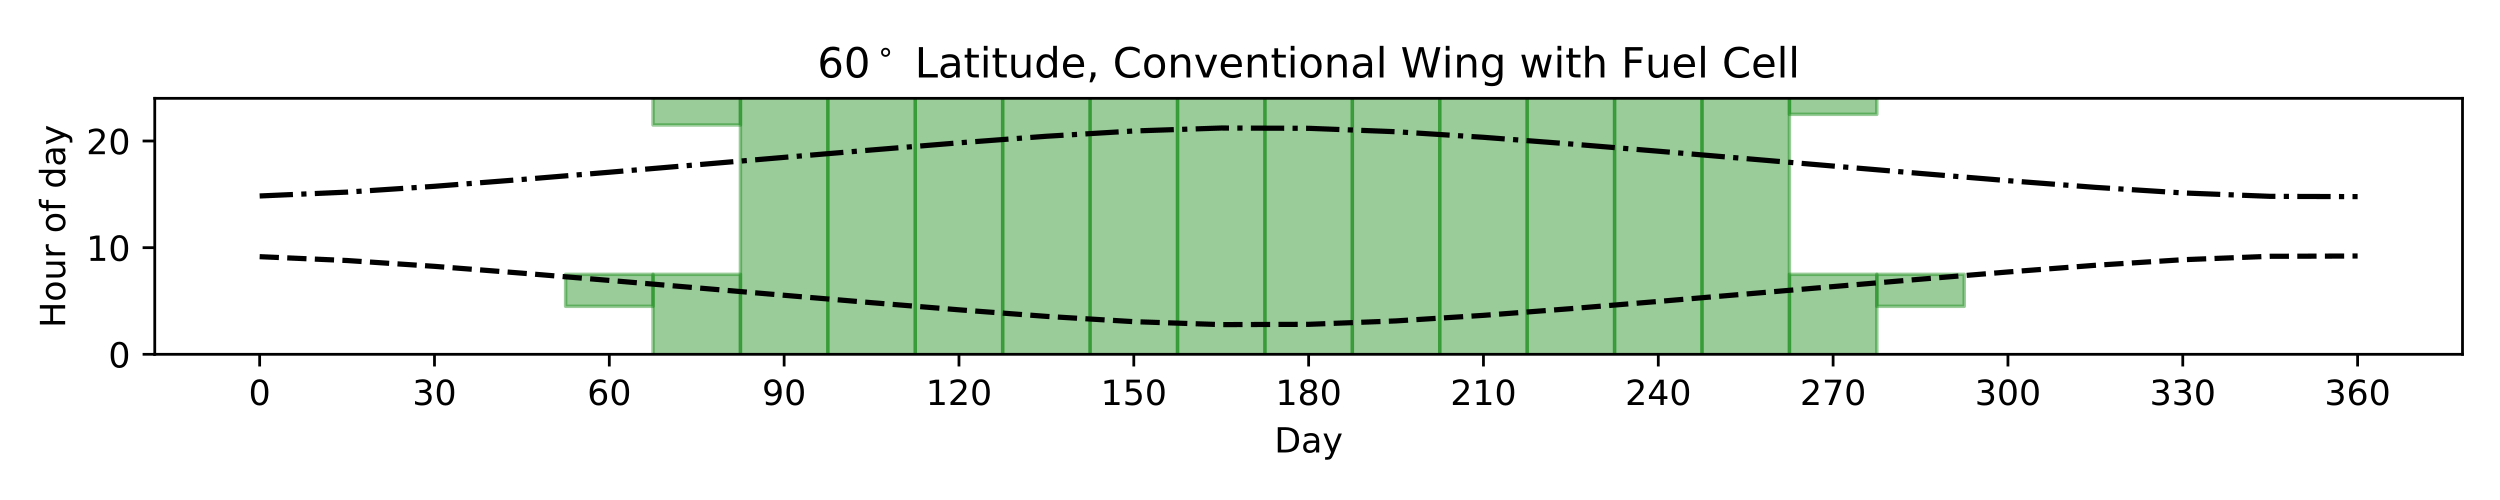
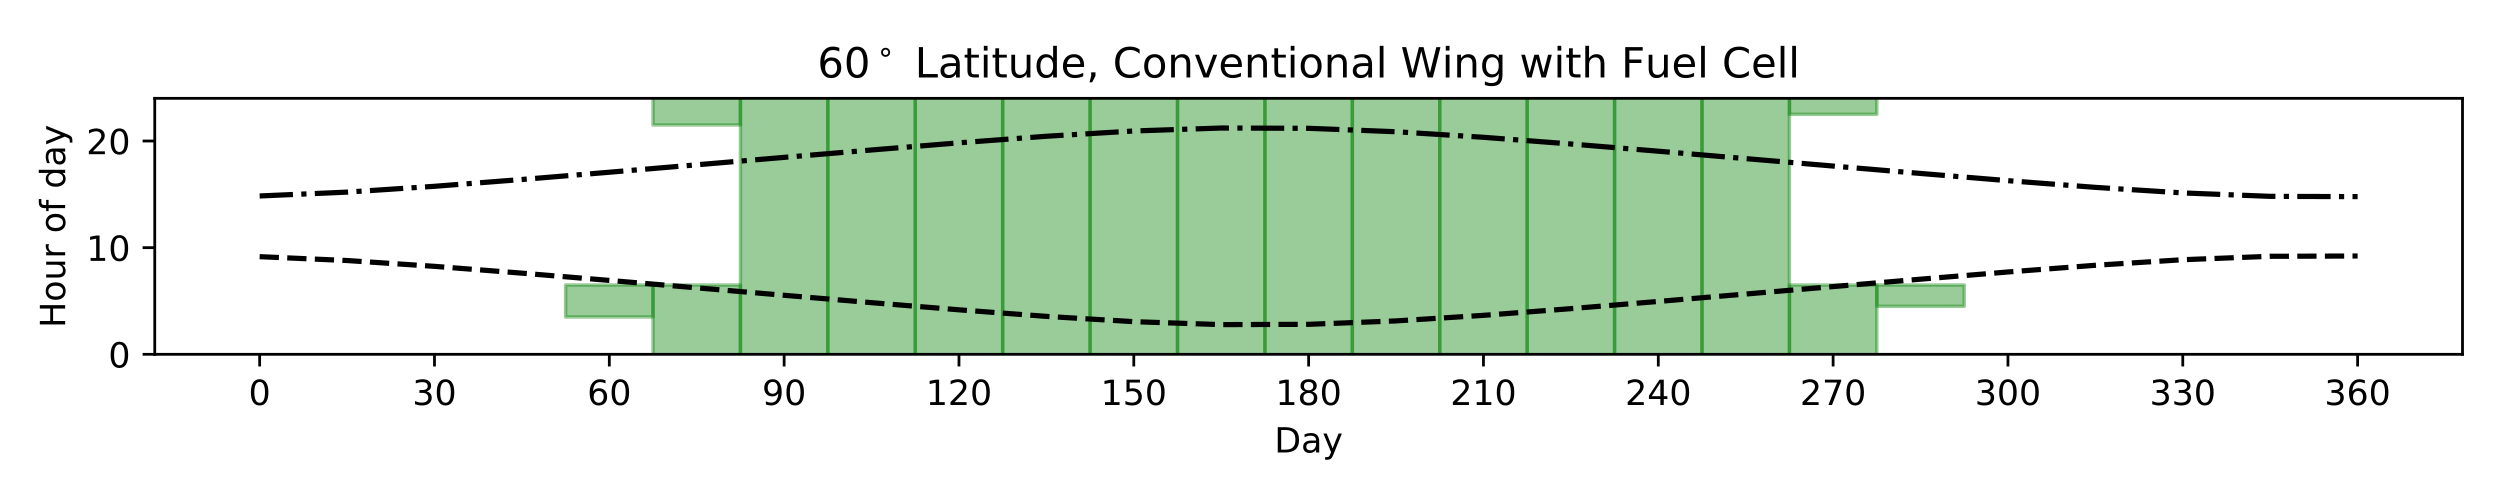
<svg xmlns="http://www.w3.org/2000/svg" xmlns:xlink="http://www.w3.org/1999/xlink" width="720pt" height="144pt" viewBox="0 0 720 144" version="1.1">
  <defs>
    <style type="text/css">*{stroke-linejoin: round; stroke-linecap: butt}</style>
  </defs>
  <g id="figure_1">
    <g id="patch_1">
      <path d="M 0 144  L 720 144  L 720 0  L 0 0  z " style="fill: #ffffff" />
    </g>
    <g id="axes_1">
      <g id="patch_2">
        <path d="M 44.57 102.04  L 709.2 102.04  L 709.2 28.32  L 44.57 28.32  z " style="fill: #ffffff" />
      </g>
      <g id="FillBetweenPolyCollection_1">
        <defs>
-           <path id="ma6fb1a75b3" d="M 162.894 -64.998  L 162.894 -55.782  L 188.07 -55.782  L 188.07 -64.998  L 188.07 -64.998  L 162.894 -64.998  z " style="stroke: #008000; stroke-opacity: 0.4" />
-         </defs>
-         <g clip-path="url(#p585608b644)">
-           <use xlink:href="#ma6fb1a75b3" x="0" y="144" style="fill: #008000; fill-opacity: 0.4; stroke: #008000; stroke-opacity: 0.4" />
+           <path id="mae23af1289" d="M 162.894 -61.926  L 162.894 -52.711  L 188.07 -52.711  L 188.07 -61.926  L 188.07 -61.926  L 162.894 -61.926  z " style="stroke: #008000; stroke-opacity: 0.4" />
+         </defs>
+         <g clip-path="url(#p37c6421c49)">
+           <use xlink:href="#mae23af1289" x="0" y="144" style="fill: #008000; fill-opacity: 0.4; stroke: #008000; stroke-opacity: 0.4" />
        </g>
      </g>
      <g id="FillBetweenPolyCollection_2">
        <defs>
-           <path id="m369862de75" d="M 188.07 -64.998  L 188.07 -40.424  L 213.245 -40.424  L 213.245 -64.998  L 213.245 -64.998  L 188.07 -64.998  z " style="stroke: #008000; stroke-opacity: 0.4" />
-         </defs>
-         <g clip-path="url(#p585608b644)">
-           <use xlink:href="#m369862de75" x="0" y="144" style="fill: #008000; fill-opacity: 0.4; stroke: #008000; stroke-opacity: 0.4" />
+           <path id="mfe4bfd8e0e" d="M 188.07 -61.926  L 188.07 -40.424  L 213.245 -40.424  L 213.245 -61.926  L 213.245 -61.926  L 188.07 -61.926  z " style="stroke: #008000; stroke-opacity: 0.4" />
+         </defs>
+         <g clip-path="url(#p37c6421c49)">
+           <use xlink:href="#mfe4bfd8e0e" x="0" y="144" style="fill: #008000; fill-opacity: 0.4; stroke: #008000; stroke-opacity: 0.4" />
        </g>
      </g>
      <g id="FillBetweenPolyCollection_3">
        <defs>
-           <path id="m3d46b63694" d="M 188.07 -117.216  L 188.07 -108.001  L 213.245 -108.001  L 213.245 -117.216  L 213.245 -117.216  L 188.07 -117.216  z " style="stroke: #008000; stroke-opacity: 0.4" />
-         </defs>
-         <g clip-path="url(#p585608b644)">
-           <use xlink:href="#m3d46b63694" x="0" y="144" style="fill: #008000; fill-opacity: 0.4; stroke: #008000; stroke-opacity: 0.4" />
+           <path id="m1f193383fc" d="M 188.07 -117.216  L 188.07 -108.001  L 213.245 -108.001  L 213.245 -117.216  L 213.245 -117.216  L 188.07 -117.216  z " style="stroke: #008000; stroke-opacity: 0.4" />
+         </defs>
+         <g clip-path="url(#p37c6421c49)">
+           <use xlink:href="#m1f193383fc" x="0" y="144" style="fill: #008000; fill-opacity: 0.4; stroke: #008000; stroke-opacity: 0.4" />
        </g>
      </g>
      <g id="FillBetweenPolyCollection_4">
        <defs>
-           <path id="md63c89c947" d="M 213.245 -117.216  L 213.245 -40.424  L 238.42 -40.424  L 238.42 -117.216  L 238.42 -117.216  L 213.245 -117.216  z " style="stroke: #008000; stroke-opacity: 0.4" />
-         </defs>
-         <g clip-path="url(#p585608b644)">
-           <use xlink:href="#md63c89c947" x="0" y="144" style="fill: #008000; fill-opacity: 0.4; stroke: #008000; stroke-opacity: 0.4" />
+           <path id="m19a97ce17b" d="M 213.245 -117.216  L 213.245 -40.424  L 238.42 -40.424  L 238.42 -117.216  L 238.42 -117.216  L 213.245 -117.216  z " style="stroke: #008000; stroke-opacity: 0.4" />
+         </defs>
+         <g clip-path="url(#p37c6421c49)">
+           <use xlink:href="#m19a97ce17b" x="0" y="144" style="fill: #008000; fill-opacity: 0.4; stroke: #008000; stroke-opacity: 0.4" />
        </g>
      </g>
      <g id="FillBetweenPolyCollection_5">
        <defs>
-           <path id="m855fb4f724" d="M 238.42 -117.216  L 238.42 -40.424  L 263.596 -40.424  L 263.596 -117.216  L 263.596 -117.216  L 238.42 -117.216  z " style="stroke: #008000; stroke-opacity: 0.4" />
-         </defs>
-         <g clip-path="url(#p585608b644)">
-           <use xlink:href="#m855fb4f724" x="0" y="144" style="fill: #008000; fill-opacity: 0.4; stroke: #008000; stroke-opacity: 0.4" />
+           <path id="meabea18c37" d="M 238.42 -117.216  L 238.42 -40.424  L 263.596 -40.424  L 263.596 -117.216  L 263.596 -117.216  L 238.42 -117.216  z " style="stroke: #008000; stroke-opacity: 0.4" />
+         </defs>
+         <g clip-path="url(#p37c6421c49)">
+           <use xlink:href="#meabea18c37" x="0" y="144" style="fill: #008000; fill-opacity: 0.4; stroke: #008000; stroke-opacity: 0.4" />
        </g>
      </g>
      <g id="FillBetweenPolyCollection_6">
        <defs>
-           <path id="mcb25879c5f" d="M 263.596 -117.216  L 263.596 -40.424  L 288.771 -40.424  L 288.771 -117.216  L 288.771 -117.216  L 263.596 -117.216  z " style="stroke: #008000; stroke-opacity: 0.4" />
-         </defs>
-         <g clip-path="url(#p585608b644)">
-           <use xlink:href="#mcb25879c5f" x="0" y="144" style="fill: #008000; fill-opacity: 0.4; stroke: #008000; stroke-opacity: 0.4" />
+           <path id="m270c961665" d="M 263.596 -117.216  L 263.596 -40.424  L 288.771 -40.424  L 288.771 -117.216  L 288.771 -117.216  L 263.596 -117.216  z " style="stroke: #008000; stroke-opacity: 0.4" />
+         </defs>
+         <g clip-path="url(#p37c6421c49)">
+           <use xlink:href="#m270c961665" x="0" y="144" style="fill: #008000; fill-opacity: 0.4; stroke: #008000; stroke-opacity: 0.4" />
        </g>
      </g>
      <g id="FillBetweenPolyCollection_7">
        <defs>
-           <path id="m455f298507" d="M 288.771 -117.216  L 288.771 -40.424  L 313.947 -40.424  L 313.947 -117.216  L 313.947 -117.216  L 288.771 -117.216  z " style="stroke: #008000; stroke-opacity: 0.4" />
-         </defs>
-         <g clip-path="url(#p585608b644)">
-           <use xlink:href="#m455f298507" x="0" y="144" style="fill: #008000; fill-opacity: 0.4; stroke: #008000; stroke-opacity: 0.4" />
+           <path id="m85532a452b" d="M 288.771 -117.216  L 288.771 -40.424  L 313.947 -40.424  L 313.947 -117.216  L 313.947 -117.216  L 288.771 -117.216  z " style="stroke: #008000; stroke-opacity: 0.4" />
+         </defs>
+         <g clip-path="url(#p37c6421c49)">
+           <use xlink:href="#m85532a452b" x="0" y="144" style="fill: #008000; fill-opacity: 0.4; stroke: #008000; stroke-opacity: 0.4" />
        </g>
      </g>
      <g id="FillBetweenPolyCollection_8">
        <defs>
-           <path id="m103babe8d2" d="M 313.947 -117.216  L 313.947 -40.424  L 339.122 -40.424  L 339.122 -117.216  L 339.122 -117.216  L 313.947 -117.216  z " style="stroke: #008000; stroke-opacity: 0.4" />
-         </defs>
-         <g clip-path="url(#p585608b644)">
-           <use xlink:href="#m103babe8d2" x="0" y="144" style="fill: #008000; fill-opacity: 0.4; stroke: #008000; stroke-opacity: 0.4" />
+           <path id="m3093187805" d="M 313.947 -117.216  L 313.947 -40.424  L 339.122 -40.424  L 339.122 -117.216  L 339.122 -117.216  L 313.947 -117.216  z " style="stroke: #008000; stroke-opacity: 0.4" />
+         </defs>
+         <g clip-path="url(#p37c6421c49)">
+           <use xlink:href="#m3093187805" x="0" y="144" style="fill: #008000; fill-opacity: 0.4; stroke: #008000; stroke-opacity: 0.4" />
        </g>
      </g>
      <g id="FillBetweenPolyCollection_9">
        <defs>
-           <path id="m4bd738140f" d="M 339.122 -117.216  L 339.122 -40.424  L 364.297 -40.424  L 364.297 -117.216  L 364.297 -117.216  L 339.122 -117.216  z " style="stroke: #008000; stroke-opacity: 0.4" />
-         </defs>
-         <g clip-path="url(#p585608b644)">
-           <use xlink:href="#m4bd738140f" x="0" y="144" style="fill: #008000; fill-opacity: 0.4; stroke: #008000; stroke-opacity: 0.4" />
+           <path id="m985eaa26ad" d="M 339.122 -117.216  L 339.122 -40.424  L 364.297 -40.424  L 364.297 -117.216  L 364.297 -117.216  L 339.122 -117.216  z " style="stroke: #008000; stroke-opacity: 0.4" />
+         </defs>
+         <g clip-path="url(#p37c6421c49)">
+           <use xlink:href="#m985eaa26ad" x="0" y="144" style="fill: #008000; fill-opacity: 0.4; stroke: #008000; stroke-opacity: 0.4" />
        </g>
      </g>
      <g id="FillBetweenPolyCollection_10">
        <defs>
-           <path id="mc4427dcd03" d="M 364.297 -117.216  L 364.297 -40.424  L 389.473 -40.424  L 389.473 -117.216  L 389.473 -117.216  L 364.297 -117.216  z " style="stroke: #008000; stroke-opacity: 0.4" />
-         </defs>
-         <g clip-path="url(#p585608b644)">
-           <use xlink:href="#mc4427dcd03" x="0" y="144" style="fill: #008000; fill-opacity: 0.4; stroke: #008000; stroke-opacity: 0.4" />
+           <path id="md9d82a2e49" d="M 364.297 -117.216  L 364.297 -40.424  L 389.473 -40.424  L 389.473 -117.216  L 389.473 -117.216  L 364.297 -117.216  z " style="stroke: #008000; stroke-opacity: 0.4" />
+         </defs>
+         <g clip-path="url(#p37c6421c49)">
+           <use xlink:href="#md9d82a2e49" x="0" y="144" style="fill: #008000; fill-opacity: 0.4; stroke: #008000; stroke-opacity: 0.4" />
        </g>
      </g>
      <g id="FillBetweenPolyCollection_11">
        <defs>
-           <path id="mb6353315b3" d="M 389.473 -117.216  L 389.473 -40.424  L 414.648 -40.424  L 414.648 -117.216  L 414.648 -117.216  L 389.473 -117.216  z " style="stroke: #008000; stroke-opacity: 0.4" />
-         </defs>
-         <g clip-path="url(#p585608b644)">
-           <use xlink:href="#mb6353315b3" x="0" y="144" style="fill: #008000; fill-opacity: 0.4; stroke: #008000; stroke-opacity: 0.4" />
+           <path id="md6eb898364" d="M 389.473 -117.216  L 389.473 -40.424  L 414.648 -40.424  L 414.648 -117.216  L 414.648 -117.216  L 389.473 -117.216  z " style="stroke: #008000; stroke-opacity: 0.4" />
+         </defs>
+         <g clip-path="url(#p37c6421c49)">
+           <use xlink:href="#md6eb898364" x="0" y="144" style="fill: #008000; fill-opacity: 0.4; stroke: #008000; stroke-opacity: 0.4" />
        </g>
      </g>
      <g id="FillBetweenPolyCollection_12">
        <defs>
-           <path id="mb56e04a4ed" d="M 414.648 -117.216  L 414.648 -40.424  L 439.823 -40.424  L 439.823 -117.216  L 439.823 -117.216  L 414.648 -117.216  z " style="stroke: #008000; stroke-opacity: 0.4" />
-         </defs>
-         <g clip-path="url(#p585608b644)">
-           <use xlink:href="#mb56e04a4ed" x="0" y="144" style="fill: #008000; fill-opacity: 0.4; stroke: #008000; stroke-opacity: 0.4" />
+           <path id="m339d7d7b86" d="M 414.648 -117.216  L 414.648 -40.424  L 439.823 -40.424  L 439.823 -117.216  L 439.823 -117.216  L 414.648 -117.216  z " style="stroke: #008000; stroke-opacity: 0.4" />
+         </defs>
+         <g clip-path="url(#p37c6421c49)">
+           <use xlink:href="#m339d7d7b86" x="0" y="144" style="fill: #008000; fill-opacity: 0.4; stroke: #008000; stroke-opacity: 0.4" />
        </g>
      </g>
      <g id="FillBetweenPolyCollection_13">
        <defs>
-           <path id="m9f26bcbf24" d="M 439.823 -117.216  L 439.823 -40.424  L 464.999 -40.424  L 464.999 -117.216  L 464.999 -117.216  L 439.823 -117.216  z " style="stroke: #008000; stroke-opacity: 0.4" />
-         </defs>
-         <g clip-path="url(#p585608b644)">
-           <use xlink:href="#m9f26bcbf24" x="0" y="144" style="fill: #008000; fill-opacity: 0.4; stroke: #008000; stroke-opacity: 0.4" />
+           <path id="m415c6f4345" d="M 439.823 -117.216  L 439.823 -40.424  L 464.999 -40.424  L 464.999 -117.216  L 464.999 -117.216  L 439.823 -117.216  z " style="stroke: #008000; stroke-opacity: 0.4" />
+         </defs>
+         <g clip-path="url(#p37c6421c49)">
+           <use xlink:href="#m415c6f4345" x="0" y="144" style="fill: #008000; fill-opacity: 0.4; stroke: #008000; stroke-opacity: 0.4" />
        </g>
      </g>
      <g id="FillBetweenPolyCollection_14">
        <defs>
-           <path id="m7b75b964a0" d="M 464.999 -117.216  L 464.999 -40.424  L 490.174 -40.424  L 490.174 -117.216  L 490.174 -117.216  L 464.999 -117.216  z " style="stroke: #008000; stroke-opacity: 0.4" />
-         </defs>
-         <g clip-path="url(#p585608b644)">
-           <use xlink:href="#m7b75b964a0" x="0" y="144" style="fill: #008000; fill-opacity: 0.4; stroke: #008000; stroke-opacity: 0.4" />
+           <path id="mda6f40eabf" d="M 464.999 -117.216  L 464.999 -40.424  L 490.174 -40.424  L 490.174 -117.216  L 490.174 -117.216  L 464.999 -117.216  z " style="stroke: #008000; stroke-opacity: 0.4" />
+         </defs>
+         <g clip-path="url(#p37c6421c49)">
+           <use xlink:href="#mda6f40eabf" x="0" y="144" style="fill: #008000; fill-opacity: 0.4; stroke: #008000; stroke-opacity: 0.4" />
        </g>
      </g>
      <g id="FillBetweenPolyCollection_15">
        <defs>
-           <path id="m5eb893b5ce" d="M 490.174 -117.216  L 490.174 -40.424  L 515.35 -40.424  L 515.35 -117.216  L 515.35 -117.216  L 490.174 -117.216  z " style="stroke: #008000; stroke-opacity: 0.4" />
-         </defs>
-         <g clip-path="url(#p585608b644)">
-           <use xlink:href="#m5eb893b5ce" x="0" y="144" style="fill: #008000; fill-opacity: 0.4; stroke: #008000; stroke-opacity: 0.4" />
+           <path id="m6665dc3021" d="M 490.174 -117.216  L 490.174 -40.424  L 515.35 -40.424  L 515.35 -117.216  L 515.35 -117.216  L 490.174 -117.216  z " style="stroke: #008000; stroke-opacity: 0.4" />
+         </defs>
+         <g clip-path="url(#p37c6421c49)">
+           <use xlink:href="#m6665dc3021" x="0" y="144" style="fill: #008000; fill-opacity: 0.4; stroke: #008000; stroke-opacity: 0.4" />
        </g>
      </g>
      <g id="FillBetweenPolyCollection_16">
        <defs>
-           <path id="m19c9fd3901" d="M 515.35 -64.998  L 515.35 -40.424  L 540.525 -40.424  L 540.525 -64.998  L 540.525 -64.998  L 515.35 -64.998  z " style="stroke: #008000; stroke-opacity: 0.4" />
-         </defs>
-         <g clip-path="url(#p585608b644)">
-           <use xlink:href="#m19c9fd3901" x="0" y="144" style="fill: #008000; fill-opacity: 0.4; stroke: #008000; stroke-opacity: 0.4" />
+           <path id="me213b035d3" d="M 515.35 -61.926  L 515.35 -40.424  L 540.525 -40.424  L 540.525 -61.926  L 540.525 -61.926  L 515.35 -61.926  z " style="stroke: #008000; stroke-opacity: 0.4" />
+         </defs>
+         <g clip-path="url(#p37c6421c49)">
+           <use xlink:href="#me213b035d3" x="0" y="144" style="fill: #008000; fill-opacity: 0.4; stroke: #008000; stroke-opacity: 0.4" />
        </g>
      </g>
      <g id="FillBetweenPolyCollection_17">
        <defs>
-           <path id="m4730e60e7d" d="M 515.35 -117.216  L 515.35 -111.073  L 540.525 -111.073  L 540.525 -117.216  L 540.525 -117.216  L 515.35 -117.216  z " style="stroke: #008000; stroke-opacity: 0.4" />
-         </defs>
-         <g clip-path="url(#p585608b644)">
-           <use xlink:href="#m4730e60e7d" x="0" y="144" style="fill: #008000; fill-opacity: 0.4; stroke: #008000; stroke-opacity: 0.4" />
+           <path id="m7d8d78422c" d="M 515.35 -117.216  L 515.35 -111.073  L 540.525 -111.073  L 540.525 -117.216  L 540.525 -117.216  L 515.35 -117.216  z " style="stroke: #008000; stroke-opacity: 0.4" />
+         </defs>
+         <g clip-path="url(#p37c6421c49)">
+           <use xlink:href="#m7d8d78422c" x="0" y="144" style="fill: #008000; fill-opacity: 0.4; stroke: #008000; stroke-opacity: 0.4" />
        </g>
      </g>
      <g id="FillBetweenPolyCollection_18">
        <defs>
-           <path id="m17ea89b520" d="M 540.525 -64.998  L 540.525 -55.782  L 565.7 -55.782  L 565.7 -64.998  L 565.7 -64.998  L 540.525 -64.998  z " style="stroke: #008000; stroke-opacity: 0.4" />
-         </defs>
-         <g clip-path="url(#p585608b644)">
-           <use xlink:href="#m17ea89b520" x="0" y="144" style="fill: #008000; fill-opacity: 0.4; stroke: #008000; stroke-opacity: 0.4" />
+           <path id="mc58f9def09" d="M 540.525 -61.926  L 540.525 -55.782  L 565.7 -55.782  L 565.7 -61.926  L 565.7 -61.926  L 540.525 -61.926  z " style="stroke: #008000; stroke-opacity: 0.4" />
+         </defs>
+         <g clip-path="url(#p37c6421c49)">
+           <use xlink:href="#mc58f9def09" x="0" y="144" style="fill: #008000; fill-opacity: 0.4; stroke: #008000; stroke-opacity: 0.4" />
        </g>
      </g>
      <g id="FillBetweenPolyCollection_19">
        <defs>
-           <path id="m35009e9e42" d="M 74.78 -26.602  L 74.78 -38.888  L 74.78 -26.602  L 74.78 -26.602  z " style="stroke: #008000; stroke-opacity: 0.4" />
-         </defs>
-         <g clip-path="url(#p585608b644)">
-           <use xlink:href="#m35009e9e42" x="0" y="144" style="fill: #008000; fill-opacity: 0.4; stroke: #008000; stroke-opacity: 0.4" />
+           <path id="me827b89428" d="M 74.78 -26.602  L 74.78 -38.888  L 74.78 -26.602  L 74.78 -26.602  z " style="stroke: #008000; stroke-opacity: 0.4" />
+         </defs>
+         <g clip-path="url(#p37c6421c49)">
+           <use xlink:href="#me827b89428" x="0" y="144" style="fill: #008000; fill-opacity: 0.4; stroke: #008000; stroke-opacity: 0.4" />
        </g>
      </g>
      <g id="matplotlib.axis_1">
        <g id="xtick_1">
          <g id="line2d_1">
            <defs>
-               <path id="ma9a1bf0fb2" d="M 0 0  L 0 3.5  " style="stroke: #000000; stroke-width: 0.8" />
+               <path id="m583da06c0a" d="M 0 0  L 0 3.5  " style="stroke: #000000; stroke-width: 0.8" />
            </defs>
            <g>
-               <use xlink:href="#ma9a1bf0fb2" x="74.78" y="102.04" style="stroke: #000000; stroke-width: 0.8" />
+               <use xlink:href="#m583da06c0a" x="74.78" y="102.04" style="stroke: #000000; stroke-width: 0.8" />
            </g>
          </g>
          <g id="text_1">
            <g transform="translate(71.5992 116.6384) scale(0.1 -0.1)">
              <defs>
                <path id="DejaVuSans-30" d="M 2034 4250  Q 1547 4250 1301 3770  Q 1056 3291 1056 2328  Q 1056 1369 1301 889  Q 1547 409 2034 409  Q 2525 409 2770 889  Q 3016 1369 3016 2328  Q 3016 3291 2770 3770  Q 2525 4250 2034 4250  z M 2034 4750  Q 2819 4750 3233 4129  Q 3647 3509 3647 2328  Q 3647 1150 3233 529  Q 2819 -91 2034 -91  Q 1250 -91 836 529  Q 422 1150 422 2328  Q 422 3509 836 4129  Q 1250 4750 2034 4750  z " transform="scale(0.015625)" />
              </defs>
              <use xlink:href="#DejaVuSans-30" />
            </g>
          </g>
        </g>
        <g id="xtick_2">
          <g id="line2d_2">
            <g>
-               <use xlink:href="#ma9a1bf0fb2" x="125.131" y="102.04" style="stroke: #000000; stroke-width: 0.8" />
+               <use xlink:href="#m583da06c0a" x="125.131" y="102.04" style="stroke: #000000; stroke-width: 0.8" />
            </g>
          </g>
          <g id="text_2">
            <g transform="translate(118.7687 116.6384) scale(0.1 -0.1)">
              <defs>
                <path id="DejaVuSans-33" d="M 2597 2516  Q 3050 2419 3304 2112  Q 3559 1806 3559 1356  Q 3559 666 3084 287  Q 2609 -91 1734 -91  Q 1441 -91 1130 -33  Q 819 25 488 141  L 488 750  Q 750 597 1062 519  Q 1375 441 1716 441  Q 2309 441 2620 675  Q 2931 909 2931 1356  Q 2931 1769 2642 2001  Q 2353 2234 1838 2234  L 1294 2234  L 1294 2753  L 1863 2753  Q 2328 2753 2575 2939  Q 2822 3125 2822 3475  Q 2822 3834 2567 4026  Q 2313 4219 1838 4219  Q 1578 4219 1281 4162  Q 984 4106 628 3988  L 628 4550  Q 988 4650 1302 4700  Q 1616 4750 1894 4750  Q 2613 4750 3031 4423  Q 3450 4097 3450 3541  Q 3450 3153 3228 2886  Q 3006 2619 2597 2516  z " transform="scale(0.015625)" />
              </defs>
              <use xlink:href="#DejaVuSans-33" />
              <use xlink:href="#DejaVuSans-30" transform="translate(63.62305 0)" />
            </g>
          </g>
        </g>
        <g id="xtick_3">
          <g id="line2d_3">
            <g>
-               <use xlink:href="#ma9a1bf0fb2" x="175.482" y="102.04" style="stroke: #000000; stroke-width: 0.8" />
+               <use xlink:href="#m583da06c0a" x="175.482" y="102.04" style="stroke: #000000; stroke-width: 0.8" />
            </g>
          </g>
          <g id="text_3">
            <g transform="translate(169.1195 116.6384) scale(0.1 -0.1)">
              <defs>
                <path id="DejaVuSans-36" d="M 2113 2584  Q 1688 2584 1439 2293  Q 1191 2003 1191 1497  Q 1191 994 1439 701  Q 1688 409 2113 409  Q 2538 409 2786 701  Q 3034 994 3034 1497  Q 3034 2003 2786 2293  Q 2538 2584 2113 2584  z M 3366 4563  L 3366 3988  Q 3128 4100 2886 4159  Q 2644 4219 2406 4219  Q 1781 4219 1451 3797  Q 1122 3375 1075 2522  Q 1259 2794 1537 2939  Q 1816 3084 2150 3084  Q 2853 3084 3261 2657  Q 3669 2231 3669 1497  Q 3669 778 3244 343  Q 2819 -91 2113 -91  Q 1303 -91 875 529  Q 447 1150 447 2328  Q 447 3434 972 4092  Q 1497 4750 2381 4750  Q 2619 4750 2861 4703  Q 3103 4656 3366 4563  z " transform="scale(0.015625)" />
              </defs>
              <use xlink:href="#DejaVuSans-36" />
              <use xlink:href="#DejaVuSans-30" transform="translate(63.62305 0)" />
            </g>
          </g>
        </g>
        <g id="xtick_4">
          <g id="line2d_4">
            <g>
-               <use xlink:href="#ma9a1bf0fb2" x="225.833" y="102.04" style="stroke: #000000; stroke-width: 0.8" />
+               <use xlink:href="#m583da06c0a" x="225.833" y="102.04" style="stroke: #000000; stroke-width: 0.8" />
            </g>
          </g>
          <g id="text_4">
            <g transform="translate(219.4702 116.6384) scale(0.1 -0.1)">
              <defs>
                <path id="DejaVuSans-39" d="M 703 97  L 703 672  Q 941 559 1184 500  Q 1428 441 1663 441  Q 2288 441 2617 861  Q 2947 1281 2994 2138  Q 2813 1869 2534 1725  Q 2256 1581 1919 1581  Q 1219 1581 811 2004  Q 403 2428 403 3163  Q 403 3881 828 4315  Q 1253 4750 1959 4750  Q 2769 4750 3195 4129  Q 3622 3509 3622 2328  Q 3622 1225 3098 567  Q 2575 -91 1691 -91  Q 1453 -91 1209 -44  Q 966 3 703 97  z M 1959 2075  Q 2384 2075 2632 2365  Q 2881 2656 2881 3163  Q 2881 3666 2632 3958  Q 2384 4250 1959 4250  Q 1534 4250 1286 3958  Q 1038 3666 1038 3163  Q 1038 2656 1286 2365  Q 1534 2075 1959 2075  z " transform="scale(0.015625)" />
              </defs>
              <use xlink:href="#DejaVuSans-39" />
              <use xlink:href="#DejaVuSans-30" transform="translate(63.62305 0)" />
            </g>
          </g>
        </g>
        <g id="xtick_5">
          <g id="line2d_5">
            <g>
-               <use xlink:href="#ma9a1bf0fb2" x="276.183" y="102.04" style="stroke: #000000; stroke-width: 0.8" />
+               <use xlink:href="#m583da06c0a" x="276.183" y="102.04" style="stroke: #000000; stroke-width: 0.8" />
            </g>
          </g>
          <g id="text_5">
            <g transform="translate(266.6397 116.6384) scale(0.1 -0.1)">
              <defs>
                <path id="DejaVuSans-31" d="M 794 531  L 1825 531  L 1825 4091  L 703 3866  L 703 4441  L 1819 4666  L 2450 4666  L 2450 531  L 3481 531  L 3481 0  L 794 0  L 794 531  z " transform="scale(0.015625)" />
                <path id="DejaVuSans-32" d="M 1228 531  L 3431 531  L 3431 0  L 469 0  L 469 531  Q 828 903 1448 1529  Q 2069 2156 2228 2338  Q 2531 2678 2651 2914  Q 2772 3150 2772 3378  Q 2772 3750 2511 3984  Q 2250 4219 1831 4219  Q 1534 4219 1204 4116  Q 875 4013 500 3803  L 500 4441  Q 881 4594 1212 4672  Q 1544 4750 1819 4750  Q 2544 4750 2975 4387  Q 3406 4025 3406 3419  Q 3406 3131 3298 2873  Q 3191 2616 2906 2266  Q 2828 2175 2409 1742  Q 1991 1309 1228 531  z " transform="scale(0.015625)" />
              </defs>
              <use xlink:href="#DejaVuSans-31" />
              <use xlink:href="#DejaVuSans-32" transform="translate(63.62305 0)" />
              <use xlink:href="#DejaVuSans-30" transform="translate(127.2461 0)" />
            </g>
          </g>
        </g>
        <g id="xtick_6">
          <g id="line2d_6">
            <g>
-               <use xlink:href="#ma9a1bf0fb2" x="326.534" y="102.04" style="stroke: #000000; stroke-width: 0.8" />
+               <use xlink:href="#m583da06c0a" x="326.534" y="102.04" style="stroke: #000000; stroke-width: 0.8" />
            </g>
          </g>
          <g id="text_6">
            <g transform="translate(316.9905 116.6384) scale(0.1 -0.1)">
              <defs>
                <path id="DejaVuSans-35" d="M 691 4666  L 3169 4666  L 3169 4134  L 1269 4134  L 1269 2991  Q 1406 3038 1543 3061  Q 1681 3084 1819 3084  Q 2600 3084 3056 2656  Q 3513 2228 3513 1497  Q 3513 744 3044 326  Q 2575 -91 1722 -91  Q 1428 -91 1123 -41  Q 819 9 494 109  L 494 744  Q 775 591 1075 516  Q 1375 441 1709 441  Q 2250 441 2565 725  Q 2881 1009 2881 1497  Q 2881 1984 2565 2268  Q 2250 2553 1709 2553  Q 1456 2553 1204 2497  Q 953 2441 691 2322  L 691 4666  z " transform="scale(0.015625)" />
              </defs>
              <use xlink:href="#DejaVuSans-31" />
              <use xlink:href="#DejaVuSans-35" transform="translate(63.62305 0)" />
              <use xlink:href="#DejaVuSans-30" transform="translate(127.2461 0)" />
            </g>
          </g>
        </g>
        <g id="xtick_7">
          <g id="line2d_7">
            <g>
-               <use xlink:href="#ma9a1bf0fb2" x="376.885" y="102.04" style="stroke: #000000; stroke-width: 0.8" />
+               <use xlink:href="#m583da06c0a" x="376.885" y="102.04" style="stroke: #000000; stroke-width: 0.8" />
            </g>
          </g>
          <g id="text_7">
            <g transform="translate(367.3413 116.6384) scale(0.1 -0.1)">
              <defs>
                <path id="DejaVuSans-38" d="M 2034 2216  Q 1584 2216 1326 1975  Q 1069 1734 1069 1313  Q 1069 891 1326 650  Q 1584 409 2034 409  Q 2484 409 2743 651  Q 3003 894 3003 1313  Q 3003 1734 2745 1975  Q 2488 2216 2034 2216  z M 1403 2484  Q 997 2584 770 2862  Q 544 3141 544 3541  Q 544 4100 942 4425  Q 1341 4750 2034 4750  Q 2731 4750 3128 4425  Q 3525 4100 3525 3541  Q 3525 3141 3298 2862  Q 3072 2584 2669 2484  Q 3125 2378 3379 2068  Q 3634 1759 3634 1313  Q 3634 634 3220 271  Q 2806 -91 2034 -91  Q 1263 -91 848 271  Q 434 634 434 1313  Q 434 1759 690 2068  Q 947 2378 1403 2484  z M 1172 3481  Q 1172 3119 1398 2916  Q 1625 2713 2034 2713  Q 2441 2713 2670 2916  Q 2900 3119 2900 3481  Q 2900 3844 2670 4047  Q 2441 4250 2034 4250  Q 1625 4250 1398 4047  Q 1172 3844 1172 3481  z " transform="scale(0.015625)" />
              </defs>
              <use xlink:href="#DejaVuSans-31" />
              <use xlink:href="#DejaVuSans-38" transform="translate(63.62305 0)" />
              <use xlink:href="#DejaVuSans-30" transform="translate(127.2461 0)" />
            </g>
          </g>
        </g>
        <g id="xtick_8">
          <g id="line2d_8">
            <g>
-               <use xlink:href="#ma9a1bf0fb2" x="427.236" y="102.04" style="stroke: #000000; stroke-width: 0.8" />
+               <use xlink:href="#m583da06c0a" x="427.236" y="102.04" style="stroke: #000000; stroke-width: 0.8" />
            </g>
          </g>
          <g id="text_8">
            <g transform="translate(417.692 116.6384) scale(0.1 -0.1)">
              <use xlink:href="#DejaVuSans-32" />
              <use xlink:href="#DejaVuSans-31" transform="translate(63.62305 0)" />
              <use xlink:href="#DejaVuSans-30" transform="translate(127.2461 0)" />
            </g>
          </g>
        </g>
        <g id="xtick_9">
          <g id="line2d_9">
            <g>
-               <use xlink:href="#ma9a1bf0fb2" x="477.587" y="102.04" style="stroke: #000000; stroke-width: 0.8" />
+               <use xlink:href="#m583da06c0a" x="477.587" y="102.04" style="stroke: #000000; stroke-width: 0.8" />
            </g>
          </g>
          <g id="text_9">
            <g transform="translate(468.0428 116.6384) scale(0.1 -0.1)">
              <defs>
                <path id="DejaVuSans-34" d="M 2419 4116  L 825 1625  L 2419 1625  L 2419 4116  z M 2253 4666  L 3047 4666  L 3047 1625  L 3713 1625  L 3713 1100  L 3047 1100  L 3047 0  L 2419 0  L 2419 1100  L 313 1100  L 313 1709  L 2253 4666  z " transform="scale(0.015625)" />
              </defs>
              <use xlink:href="#DejaVuSans-32" />
              <use xlink:href="#DejaVuSans-34" transform="translate(63.62305 0)" />
              <use xlink:href="#DejaVuSans-30" transform="translate(127.2461 0)" />
            </g>
          </g>
        </g>
        <g id="xtick_10">
          <g id="line2d_10">
            <g>
-               <use xlink:href="#ma9a1bf0fb2" x="527.937" y="102.04" style="stroke: #000000; stroke-width: 0.8" />
+               <use xlink:href="#m583da06c0a" x="527.937" y="102.04" style="stroke: #000000; stroke-width: 0.8" />
            </g>
          </g>
          <g id="text_10">
            <g transform="translate(518.3935 116.6384) scale(0.1 -0.1)">
              <defs>
                <path id="DejaVuSans-37" d="M 525 4666  L 3525 4666  L 3525 4397  L 1831 0  L 1172 0  L 2766 4134  L 525 4134  L 525 4666  z " transform="scale(0.015625)" />
              </defs>
              <use xlink:href="#DejaVuSans-32" />
              <use xlink:href="#DejaVuSans-37" transform="translate(63.62305 0)" />
              <use xlink:href="#DejaVuSans-30" transform="translate(127.2461 0)" />
            </g>
          </g>
        </g>
        <g id="xtick_11">
          <g id="line2d_11">
            <g>
-               <use xlink:href="#ma9a1bf0fb2" x="578.288" y="102.04" style="stroke: #000000; stroke-width: 0.8" />
+               <use xlink:href="#m583da06c0a" x="578.288" y="102.04" style="stroke: #000000; stroke-width: 0.8" />
            </g>
          </g>
          <g id="text_11">
            <g transform="translate(568.7443 116.6384) scale(0.1 -0.1)">
              <use xlink:href="#DejaVuSans-33" />
              <use xlink:href="#DejaVuSans-30" transform="translate(63.62305 0)" />
              <use xlink:href="#DejaVuSans-30" transform="translate(127.2461 0)" />
            </g>
          </g>
        </g>
        <g id="xtick_12">
          <g id="line2d_12">
            <g>
-               <use xlink:href="#ma9a1bf0fb2" x="628.639" y="102.04" style="stroke: #000000; stroke-width: 0.8" />
+               <use xlink:href="#m583da06c0a" x="628.639" y="102.04" style="stroke: #000000; stroke-width: 0.8" />
            </g>
          </g>
          <g id="text_12">
            <g transform="translate(619.095 116.6384) scale(0.1 -0.1)">
              <use xlink:href="#DejaVuSans-33" />
              <use xlink:href="#DejaVuSans-33" transform="translate(63.62305 0)" />
              <use xlink:href="#DejaVuSans-30" transform="translate(127.2461 0)" />
            </g>
          </g>
        </g>
        <g id="xtick_13">
          <g id="line2d_13">
            <g>
-               <use xlink:href="#ma9a1bf0fb2" x="678.99" y="102.04" style="stroke: #000000; stroke-width: 0.8" />
+               <use xlink:href="#m583da06c0a" x="678.99" y="102.04" style="stroke: #000000; stroke-width: 0.8" />
            </g>
          </g>
          <g id="text_13">
            <g transform="translate(669.4458 116.6384) scale(0.1 -0.1)">
              <use xlink:href="#DejaVuSans-33" />
              <use xlink:href="#DejaVuSans-36" transform="translate(63.62305 0)" />
              <use xlink:href="#DejaVuSans-30" transform="translate(127.2461 0)" />
            </g>
          </g>
        </g>
        <g id="text_14">
          <g transform="translate(367.0116 130.3166) scale(0.1 -0.1)">
            <defs>
              <path id="DejaVuSans-44" d="M 1259 4147  L 1259 519  L 2022 519  Q 2988 519 3436 956  Q 3884 1394 3884 2338  Q 3884 3275 3436 3711  Q 2988 4147 2022 4147  L 1259 4147  z M 628 4666  L 1925 4666  Q 3281 4666 3915 4102  Q 4550 3538 4550 2338  Q 4550 1131 3912 565  Q 3275 0 1925 0  L 628 0  L 628 4666  z " transform="scale(0.015625)" />
              <path id="DejaVuSans-61" d="M 2194 1759  Q 1497 1759 1228 1600  Q 959 1441 959 1056  Q 959 750 1161 570  Q 1363 391 1709 391  Q 2188 391 2477 730  Q 2766 1069 2766 1631  L 2766 1759  L 2194 1759  z M 3341 1997  L 3341 0  L 2766 0  L 2766 531  Q 2569 213 2275 61  Q 1981 -91 1556 -91  Q 1019 -91 701 211  Q 384 513 384 1019  Q 384 1609 779 1909  Q 1175 2209 1959 2209  L 2766 2209  L 2766 2266  Q 2766 2663 2505 2880  Q 2244 3097 1772 3097  Q 1472 3097 1187 3025  Q 903 2953 641 2809  L 641 3341  Q 956 3463 1253 3523  Q 1550 3584 1831 3584  Q 2591 3584 2966 3190  Q 3341 2797 3341 1997  z " transform="scale(0.015625)" />
              <path id="DejaVuSans-79" d="M 2059 -325  Q 1816 -950 1584 -1140  Q 1353 -1331 966 -1331  L 506 -1331  L 506 -850  L 844 -850  Q 1081 -850 1212 -737  Q 1344 -625 1503 -206  L 1606 56  L 191 3500  L 800 3500  L 1894 763  L 2988 3500  L 3597 3500  L 2059 -325  z " transform="scale(0.015625)" />
            </defs>
            <use xlink:href="#DejaVuSans-44" />
            <use xlink:href="#DejaVuSans-61" transform="translate(77.00195 0)" />
            <use xlink:href="#DejaVuSans-79" transform="translate(138.2812 0)" />
          </g>
        </g>
      </g>
      <g id="matplotlib.axis_2">
        <g id="ytick_1">
          <g id="line2d_14">
            <defs>
-               <path id="m7503031cf0" d="M 0 0  L -3.5 0  " style="stroke: #000000; stroke-width: 0.8" />
+               <path id="md994ee7c61" d="M 0 0  L -3.5 0  " style="stroke: #000000; stroke-width: 0.8" />
            </defs>
            <g>
-               <use xlink:href="#m7503031cf0" x="44.57" y="102.04" style="stroke: #000000; stroke-width: 0.8" />
+               <use xlink:href="#md994ee7c61" x="44.57" y="102.04" style="stroke: #000000; stroke-width: 0.8" />
            </g>
          </g>
          <g id="text_15">
            <g transform="translate(31.2075 105.8392) scale(0.1 -0.1)">
              <use xlink:href="#DejaVuSans-30" />
            </g>
          </g>
        </g>
        <g id="ytick_2">
          <g id="line2d_15">
            <g>
-               <use xlink:href="#m7503031cf0" x="44.57" y="71.323" style="stroke: #000000; stroke-width: 0.8" />
+               <use xlink:href="#md994ee7c61" x="44.57" y="71.323" style="stroke: #000000; stroke-width: 0.8" />
            </g>
          </g>
          <g id="text_16">
            <g transform="translate(24.845 75.12255) scale(0.1 -0.1)">
              <use xlink:href="#DejaVuSans-31" />
              <use xlink:href="#DejaVuSans-30" transform="translate(63.62305 0)" />
            </g>
          </g>
        </g>
        <g id="ytick_3">
          <g id="line2d_16">
            <g>
-               <use xlink:href="#m7503031cf0" x="44.57" y="40.607" style="stroke: #000000; stroke-width: 0.8" />
+               <use xlink:href="#md994ee7c61" x="44.57" y="40.607" style="stroke: #000000; stroke-width: 0.8" />
            </g>
          </g>
          <g id="text_17">
            <g transform="translate(24.845 44.40588) scale(0.1 -0.1)">
              <use xlink:href="#DejaVuSans-32" />
              <use xlink:href="#DejaVuSans-30" transform="translate(63.62305 0)" />
            </g>
          </g>
        </g>
        <g id="text_18">
          <g transform="translate(18.76531 94.41906) rotate(-90) scale(0.1 -0.1)">
            <defs>
              <path id="DejaVuSans-48" d="M 628 4666  L 1259 4666  L 1259 2753  L 3553 2753  L 3553 4666  L 4184 4666  L 4184 0  L 3553 0  L 3553 2222  L 1259 2222  L 1259 0  L 628 0  L 628 4666  z " transform="scale(0.015625)" />
              <path id="DejaVuSans-6f" d="M 1959 3097  Q 1497 3097 1228 2736  Q 959 2375 959 1747  Q 959 1119 1226 758  Q 1494 397 1959 397  Q 2419 397 2687 759  Q 2956 1122 2956 1747  Q 2956 2369 2687 2733  Q 2419 3097 1959 3097  z M 1959 3584  Q 2709 3584 3137 3096  Q 3566 2609 3566 1747  Q 3566 888 3137 398  Q 2709 -91 1959 -91  Q 1206 -91 779 398  Q 353 888 353 1747  Q 353 2609 779 3096  Q 1206 3584 1959 3584  z " transform="scale(0.015625)" />
              <path id="DejaVuSans-75" d="M 544 1381  L 544 3500  L 1119 3500  L 1119 1403  Q 1119 906 1312 657  Q 1506 409 1894 409  Q 2359 409 2629 706  Q 2900 1003 2900 1516  L 2900 3500  L 3475 3500  L 3475 0  L 2900 0  L 2900 538  Q 2691 219 2414 64  Q 2138 -91 1772 -91  Q 1169 -91 856 284  Q 544 659 544 1381  z M 1991 3584  L 1991 3584  z " transform="scale(0.015625)" />
              <path id="DejaVuSans-72" d="M 2631 2963  Q 2534 3019 2420 3045  Q 2306 3072 2169 3072  Q 1681 3072 1420 2755  Q 1159 2438 1159 1844  L 1159 0  L 581 0  L 581 3500  L 1159 3500  L 1159 2956  Q 1341 3275 1631 3429  Q 1922 3584 2338 3584  Q 2397 3584 2469 3576  Q 2541 3569 2628 3553  L 2631 2963  z " transform="scale(0.015625)" />
              <path id="DejaVuSans-20" transform="scale(0.015625)" />
              <path id="DejaVuSans-66" d="M 2375 4863  L 2375 4384  L 1825 4384  Q 1516 4384 1395 4259  Q 1275 4134 1275 3809  L 1275 3500  L 2222 3500  L 2222 3053  L 1275 3053  L 1275 0  L 697 0  L 697 3053  L 147 3053  L 147 3500  L 697 3500  L 697 3744  Q 697 4328 969 4595  Q 1241 4863 1831 4863  L 2375 4863  z " transform="scale(0.015625)" />
              <path id="DejaVuSans-64" d="M 2906 2969  L 2906 4863  L 3481 4863  L 3481 0  L 2906 0  L 2906 525  Q 2725 213 2448 61  Q 2172 -91 1784 -91  Q 1150 -91 751 415  Q 353 922 353 1747  Q 353 2572 751 3078  Q 1150 3584 1784 3584  Q 2172 3584 2448 3432  Q 2725 3281 2906 2969  z M 947 1747  Q 947 1113 1208 752  Q 1469 391 1925 391  Q 2381 391 2643 752  Q 2906 1113 2906 1747  Q 2906 2381 2643 2742  Q 2381 3103 1925 3103  Q 1469 3103 1208 2742  Q 947 2381 947 1747  z " transform="scale(0.015625)" />
            </defs>
            <use xlink:href="#DejaVuSans-48" />
            <use xlink:href="#DejaVuSans-6f" transform="translate(75.19531 0)" />
            <use xlink:href="#DejaVuSans-75" transform="translate(136.377 0)" />
            <use xlink:href="#DejaVuSans-72" transform="translate(199.7559 0)" />
            <use xlink:href="#DejaVuSans-20" transform="translate(240.8691 0)" />
            <use xlink:href="#DejaVuSans-6f" transform="translate(272.6562 0)" />
            <use xlink:href="#DejaVuSans-66" transform="translate(333.8379 0)" />
            <use xlink:href="#DejaVuSans-20" transform="translate(369.043 0)" />
            <use xlink:href="#DejaVuSans-64" transform="translate(400.8301 0)" />
            <use xlink:href="#DejaVuSans-61" transform="translate(464.3066 0)" />
            <use xlink:href="#DejaVuSans-79" transform="translate(525.5859 0)" />
          </g>
        </g>
      </g>
      <g id="line2d_17">
-         <path d="M 74.78 73.92  L 99.956 75.031  L 125.131 76.705  L 150.307 78.668  L 175.482 80.758  L 200.657 82.895  L 225.833 85.04  L 251.008 87.166  L 276.183 89.226  L 301.359 91.117  L 326.534 92.638  L 351.71 93.489  L 376.885 93.407  L 402.06 92.422  L 427.236 90.82  L 452.411 88.891  L 477.587 86.815  L 502.762 84.683  L 527.937 82.537  L 553.113 80.405  L 578.288 78.329  L 603.463 76.4  L 628.639 74.798  L 653.814 73.813  L 678.99 73.731  " clip-path="url(#p585608b644)" style="fill: none; stroke-dasharray: 5.55,2.4; stroke-dashoffset: 0; stroke: #000000; stroke-width: 1.5" />
+         <path d="M 74.78 73.92  L 99.956 75.031  L 125.131 76.705  L 150.307 78.668  L 175.482 80.758  L 200.657 82.895  L 225.833 85.04  L 251.008 87.166  L 276.183 89.226  L 301.359 91.117  L 326.534 92.638  L 351.71 93.489  L 376.885 93.407  L 402.06 92.422  L 427.236 90.82  L 452.411 88.891  L 477.587 86.815  L 502.762 84.683  L 527.937 82.537  L 553.113 80.405  L 578.288 78.329  L 603.463 76.4  L 628.639 74.798  L 653.814 73.813  L 678.99 73.731  " clip-path="url(#p37c6421c49)" style="fill: none; stroke-dasharray: 5.55,2.4; stroke-dashoffset: 0; stroke: #000000; stroke-width: 1.5" />
      </g>
      <g id="line2d_18">
-         <path d="M 74.78 56.44  L 99.956 55.329  L 125.131 53.655  L 150.307 51.692  L 175.482 49.602  L 200.657 47.465  L 225.833 45.32  L 251.008 43.194  L 276.183 41.134  L 301.359 39.243  L 326.534 37.722  L 351.71 36.871  L 376.885 36.953  L 402.06 37.938  L 427.236 39.54  L 452.411 41.469  L 477.587 43.545  L 502.762 45.677  L 527.937 47.823  L 553.113 49.955  L 578.288 52.031  L 603.463 53.96  L 628.639 55.562  L 653.814 56.547  L 678.99 56.629  " clip-path="url(#p585608b644)" style="fill: none; stroke-dasharray: 9.6,2.4,1.5,2.4; stroke-dashoffset: 0; stroke: #000000; stroke-width: 1.5" />
+         <path d="M 74.78 56.44  L 99.956 55.329  L 125.131 53.655  L 150.307 51.692  L 175.482 49.602  L 200.657 47.465  L 225.833 45.32  L 251.008 43.194  L 276.183 41.134  L 301.359 39.243  L 326.534 37.722  L 351.71 36.871  L 376.885 36.953  L 402.06 37.938  L 427.236 39.54  L 452.411 41.469  L 477.587 43.545  L 502.762 45.677  L 527.937 47.823  L 553.113 49.955  L 578.288 52.031  L 603.463 53.96  L 628.639 55.562  L 653.814 56.547  L 678.99 56.629  " clip-path="url(#p37c6421c49)" style="fill: none; stroke-dasharray: 9.6,2.4,1.5,2.4; stroke-dashoffset: 0; stroke: #000000; stroke-width: 1.5" />
      </g>
      <g id="patch_3">
        <path d="M 44.57 102.04  L 44.57 28.32  " style="fill: none; stroke: #000000; stroke-width: 0.8; stroke-linejoin: miter; stroke-linecap: square" />
      </g>
      <g id="patch_4">
        <path d="M 709.2 102.04  L 709.2 28.32  " style="fill: none; stroke: #000000; stroke-width: 0.8; stroke-linejoin: miter; stroke-linecap: square" />
      </g>
      <g id="patch_5">
        <path d="M 44.57 102.04  L 709.2 102.04  " style="fill: none; stroke: #000000; stroke-width: 0.8; stroke-linejoin: miter; stroke-linecap: square" />
      </g>
      <g id="patch_6">
        <path d="M 44.57 28.32  L 709.2 28.32  " style="fill: none; stroke: #000000; stroke-width: 0.8; stroke-linejoin: miter; stroke-linecap: square" />
      </g>
      <g id="text_19">
        <g transform="translate(235.405 22.32) scale(0.12 -0.12)">
          <defs>
            <path id="DejaVuSans-2218" d="M 2000 2619  Q 1750 2619 1578 2445  Q 1406 2272 1406 2022  Q 1406 1775 1578 1605  Q 1750 1435 2000 1435  Q 2250 1435 2422 1605  Q 2594 1775 2594 2022  Q 2594 2269 2420 2444  Q 2247 2619 2000 2619  z M 2000 3022  Q 2200 3022 2384 2945  Q 2569 2869 2703 2725  Q 2847 2585 2919 2406  Q 2991 2228 2991 2022  Q 2991 1610 2702 1324  Q 2413 1038 1994 1038  Q 1572 1038 1290 1319  Q 1009 1600 1009 2022  Q 1009 2441 1296 2731  Q 1584 3022 2000 3022  z " transform="scale(0.015625)" />
            <path id="DejaVuSans-4c" d="M 628 4666  L 1259 4666  L 1259 531  L 3531 531  L 3531 0  L 628 0  L 628 4666  z " transform="scale(0.015625)" />
            <path id="DejaVuSans-74" d="M 1172 4494  L 1172 3500  L 2356 3500  L 2356 3053  L 1172 3053  L 1172 1153  Q 1172 725 1289 603  Q 1406 481 1766 481  L 2356 481  L 2356 0  L 1766 0  Q 1100 0 847 248  Q 594 497 594 1153  L 594 3053  L 172 3053  L 172 3500  L 594 3500  L 594 4494  L 1172 4494  z " transform="scale(0.015625)" />
            <path id="DejaVuSans-69" d="M 603 3500  L 1178 3500  L 1178 0  L 603 0  L 603 3500  z M 603 4863  L 1178 4863  L 1178 4134  L 603 4134  L 603 4863  z " transform="scale(0.015625)" />
            <path id="DejaVuSans-65" d="M 3597 1894  L 3597 1613  L 953 1613  Q 991 1019 1311 708  Q 1631 397 2203 397  Q 2534 397 2845 478  Q 3156 559 3463 722  L 3463 178  Q 3153 47 2828 -22  Q 2503 -91 2169 -91  Q 1331 -91 842 396  Q 353 884 353 1716  Q 353 2575 817 3079  Q 1281 3584 2069 3584  Q 2775 3584 3186 3129  Q 3597 2675 3597 1894  z M 3022 2063  Q 3016 2534 2758 2815  Q 2500 3097 2075 3097  Q 1594 3097 1305 2825  Q 1016 2553 972 2059  L 3022 2063  z " transform="scale(0.015625)" />
            <path id="DejaVuSans-2c" d="M 750 794  L 1409 794  L 1409 256  L 897 -744  L 494 -744  L 750 256  L 750 794  z " transform="scale(0.015625)" />
            <path id="DejaVuSans-43" d="M 4122 4306  L 4122 3641  Q 3803 3938 3442 4084  Q 3081 4231 2675 4231  Q 1875 4231 1450 3742  Q 1025 3253 1025 2328  Q 1025 1406 1450 917  Q 1875 428 2675 428  Q 3081 428 3442 575  Q 3803 722 4122 1019  L 4122 359  Q 3791 134 3420 21  Q 3050 -91 2638 -91  Q 1578 -91 968 557  Q 359 1206 359 2328  Q 359 3453 968 4101  Q 1578 4750 2638 4750  Q 3056 4750 3426 4639  Q 3797 4528 4122 4306  z " transform="scale(0.015625)" />
            <path id="DejaVuSans-6e" d="M 3513 2113  L 3513 0  L 2938 0  L 2938 2094  Q 2938 2591 2744 2837  Q 2550 3084 2163 3084  Q 1697 3084 1428 2787  Q 1159 2491 1159 1978  L 1159 0  L 581 0  L 581 3500  L 1159 3500  L 1159 2956  Q 1366 3272 1645 3428  Q 1925 3584 2291 3584  Q 2894 3584 3203 3211  Q 3513 2838 3513 2113  z " transform="scale(0.015625)" />
            <path id="DejaVuSans-76" d="M 191 3500  L 800 3500  L 1894 563  L 2988 3500  L 3597 3500  L 2284 0  L 1503 0  L 191 3500  z " transform="scale(0.015625)" />
            <path id="DejaVuSans-6c" d="M 603 4863  L 1178 4863  L 1178 0  L 603 0  L 603 4863  z " transform="scale(0.015625)" />
            <path id="DejaVuSans-57" d="M 213 4666  L 850 4666  L 1831 722  L 2809 4666  L 3519 4666  L 4500 722  L 5478 4666  L 6119 4666  L 4947 0  L 4153 0  L 3169 4050  L 2175 0  L 1381 0  L 213 4666  z " transform="scale(0.015625)" />
            <path id="DejaVuSans-67" d="M 2906 1791  Q 2906 2416 2648 2759  Q 2391 3103 1925 3103  Q 1463 3103 1205 2759  Q 947 2416 947 1791  Q 947 1169 1205 825  Q 1463 481 1925 481  Q 2391 481 2648 825  Q 2906 1169 2906 1791  z M 3481 434  Q 3481 -459 3084 -895  Q 2688 -1331 1869 -1331  Q 1566 -1331 1297 -1286  Q 1028 -1241 775 -1147  L 775 -588  Q 1028 -725 1275 -790  Q 1522 -856 1778 -856  Q 2344 -856 2625 -561  Q 2906 -266 2906 331  L 2906 616  Q 2728 306 2450 153  Q 2172 0 1784 0  Q 1141 0 747 490  Q 353 981 353 1791  Q 353 2603 747 3093  Q 1141 3584 1784 3584  Q 2172 3584 2450 3431  Q 2728 3278 2906 2969  L 2906 3500  L 3481 3500  L 3481 434  z " transform="scale(0.015625)" />
            <path id="DejaVuSans-77" d="M 269 3500  L 844 3500  L 1563 769  L 2278 3500  L 2956 3500  L 3675 769  L 4391 3500  L 4966 3500  L 4050 0  L 3372 0  L 2619 2869  L 1863 0  L 1184 0  L 269 3500  z " transform="scale(0.015625)" />
            <path id="DejaVuSans-68" d="M 3513 2113  L 3513 0  L 2938 0  L 2938 2094  Q 2938 2591 2744 2837  Q 2550 3084 2163 3084  Q 1697 3084 1428 2787  Q 1159 2491 1159 1978  L 1159 0  L 581 0  L 581 4863  L 1159 4863  L 1159 2956  Q 1366 3272 1645 3428  Q 1925 3584 2291 3584  Q 2894 3584 3203 3211  Q 3513 2838 3513 2113  z " transform="scale(0.015625)" />
            <path id="DejaVuSans-46" d="M 628 4666  L 3309 4666  L 3309 4134  L 1259 4134  L 1259 2759  L 3109 2759  L 3109 2228  L 1259 2228  L 1259 0  L 628 0  L 628 4666  z " transform="scale(0.015625)" />
          </defs>
          <use xlink:href="#DejaVuSans-36" transform="translate(0 0.015625)" />
          <use xlink:href="#DejaVuSans-30" transform="translate(63.62305 0.015625)" />
          <use xlink:href="#DejaVuSans-2218" transform="translate(141.8408 38.29688) scale(0.7)" />
          <use xlink:href="#DejaVuSans-20" transform="translate(202.0312 0.015625)" />
          <use xlink:href="#DejaVuSans-4c" transform="translate(233.8184 0.015625)" />
          <use xlink:href="#DejaVuSans-61" transform="translate(289.5312 0.015625)" />
          <use xlink:href="#DejaVuSans-74" transform="translate(350.8105 0.015625)" />
          <use xlink:href="#DejaVuSans-69" transform="translate(390.0195 0.015625)" />
          <use xlink:href="#DejaVuSans-74" transform="translate(417.8027 0.015625)" />
          <use xlink:href="#DejaVuSans-75" transform="translate(457.0117 0.015625)" />
          <use xlink:href="#DejaVuSans-64" transform="translate(520.3906 0.015625)" />
          <use xlink:href="#DejaVuSans-65" transform="translate(583.8672 0.015625)" />
          <use xlink:href="#DejaVuSans-2c" transform="translate(645.3906 0.015625)" />
          <use xlink:href="#DejaVuSans-20" transform="translate(677.1777 0.015625)" />
          <use xlink:href="#DejaVuSans-43" transform="translate(708.9648 0.015625)" />
          <use xlink:href="#DejaVuSans-6f" transform="translate(778.7891 0.015625)" />
          <use xlink:href="#DejaVuSans-6e" transform="translate(839.9707 0.015625)" />
          <use xlink:href="#DejaVuSans-76" transform="translate(903.3496 0.015625)" />
          <use xlink:href="#DejaVuSans-65" transform="translate(962.5293 0.015625)" />
          <use xlink:href="#DejaVuSans-6e" transform="translate(1024.053 0.015625)" />
          <use xlink:href="#DejaVuSans-74" transform="translate(1087.432 0.015625)" />
          <use xlink:href="#DejaVuSans-69" transform="translate(1126.641 0.015625)" />
          <use xlink:href="#DejaVuSans-6f" transform="translate(1154.424 0.015625)" />
          <use xlink:href="#DejaVuSans-6e" transform="translate(1215.605 0.015625)" />
          <use xlink:href="#DejaVuSans-61" transform="translate(1278.984 0.015625)" />
          <use xlink:href="#DejaVuSans-6c" transform="translate(1340.264 0.015625)" />
          <use xlink:href="#DejaVuSans-20" transform="translate(1368.047 0.015625)" />
          <use xlink:href="#DejaVuSans-57" transform="translate(1399.834 0.015625)" />
          <use xlink:href="#DejaVuSans-69" transform="translate(1498.711 0.015625)" />
          <use xlink:href="#DejaVuSans-6e" transform="translate(1526.494 0.015625)" />
          <use xlink:href="#DejaVuSans-67" transform="translate(1589.873 0.015625)" />
          <use xlink:href="#DejaVuSans-20" transform="translate(1653.35 0.015625)" />
          <use xlink:href="#DejaVuSans-77" transform="translate(1685.137 0.015625)" />
          <use xlink:href="#DejaVuSans-69" transform="translate(1766.924 0.015625)" />
          <use xlink:href="#DejaVuSans-74" transform="translate(1794.707 0.015625)" />
          <use xlink:href="#DejaVuSans-68" transform="translate(1833.916 0.015625)" />
          <use xlink:href="#DejaVuSans-20" transform="translate(1897.295 0.015625)" />
          <use xlink:href="#DejaVuSans-46" transform="translate(1929.082 0.015625)" />
          <use xlink:href="#DejaVuSans-75" transform="translate(1986.602 0.015625)" />
          <use xlink:href="#DejaVuSans-65" transform="translate(2049.98 0.015625)" />
          <use xlink:href="#DejaVuSans-6c" transform="translate(2111.504 0.015625)" />
          <use xlink:href="#DejaVuSans-20" transform="translate(2139.287 0.015625)" />
          <use xlink:href="#DejaVuSans-43" transform="translate(2171.074 0.015625)" />
          <use xlink:href="#DejaVuSans-65" transform="translate(2240.898 0.015625)" />
          <use xlink:href="#DejaVuSans-6c" transform="translate(2302.422 0.015625)" />
          <use xlink:href="#DejaVuSans-6c" transform="translate(2330.205 0.015625)" />
        </g>
      </g>
    </g>
  </g>
  <defs>
-     <clipPath id="p585608b644">
+     <clipPath id="p37c6421c49">
      <rect x="44.57" y="28.32" width="664.63" height="73.72" />
    </clipPath>
  </defs>
</svg>
